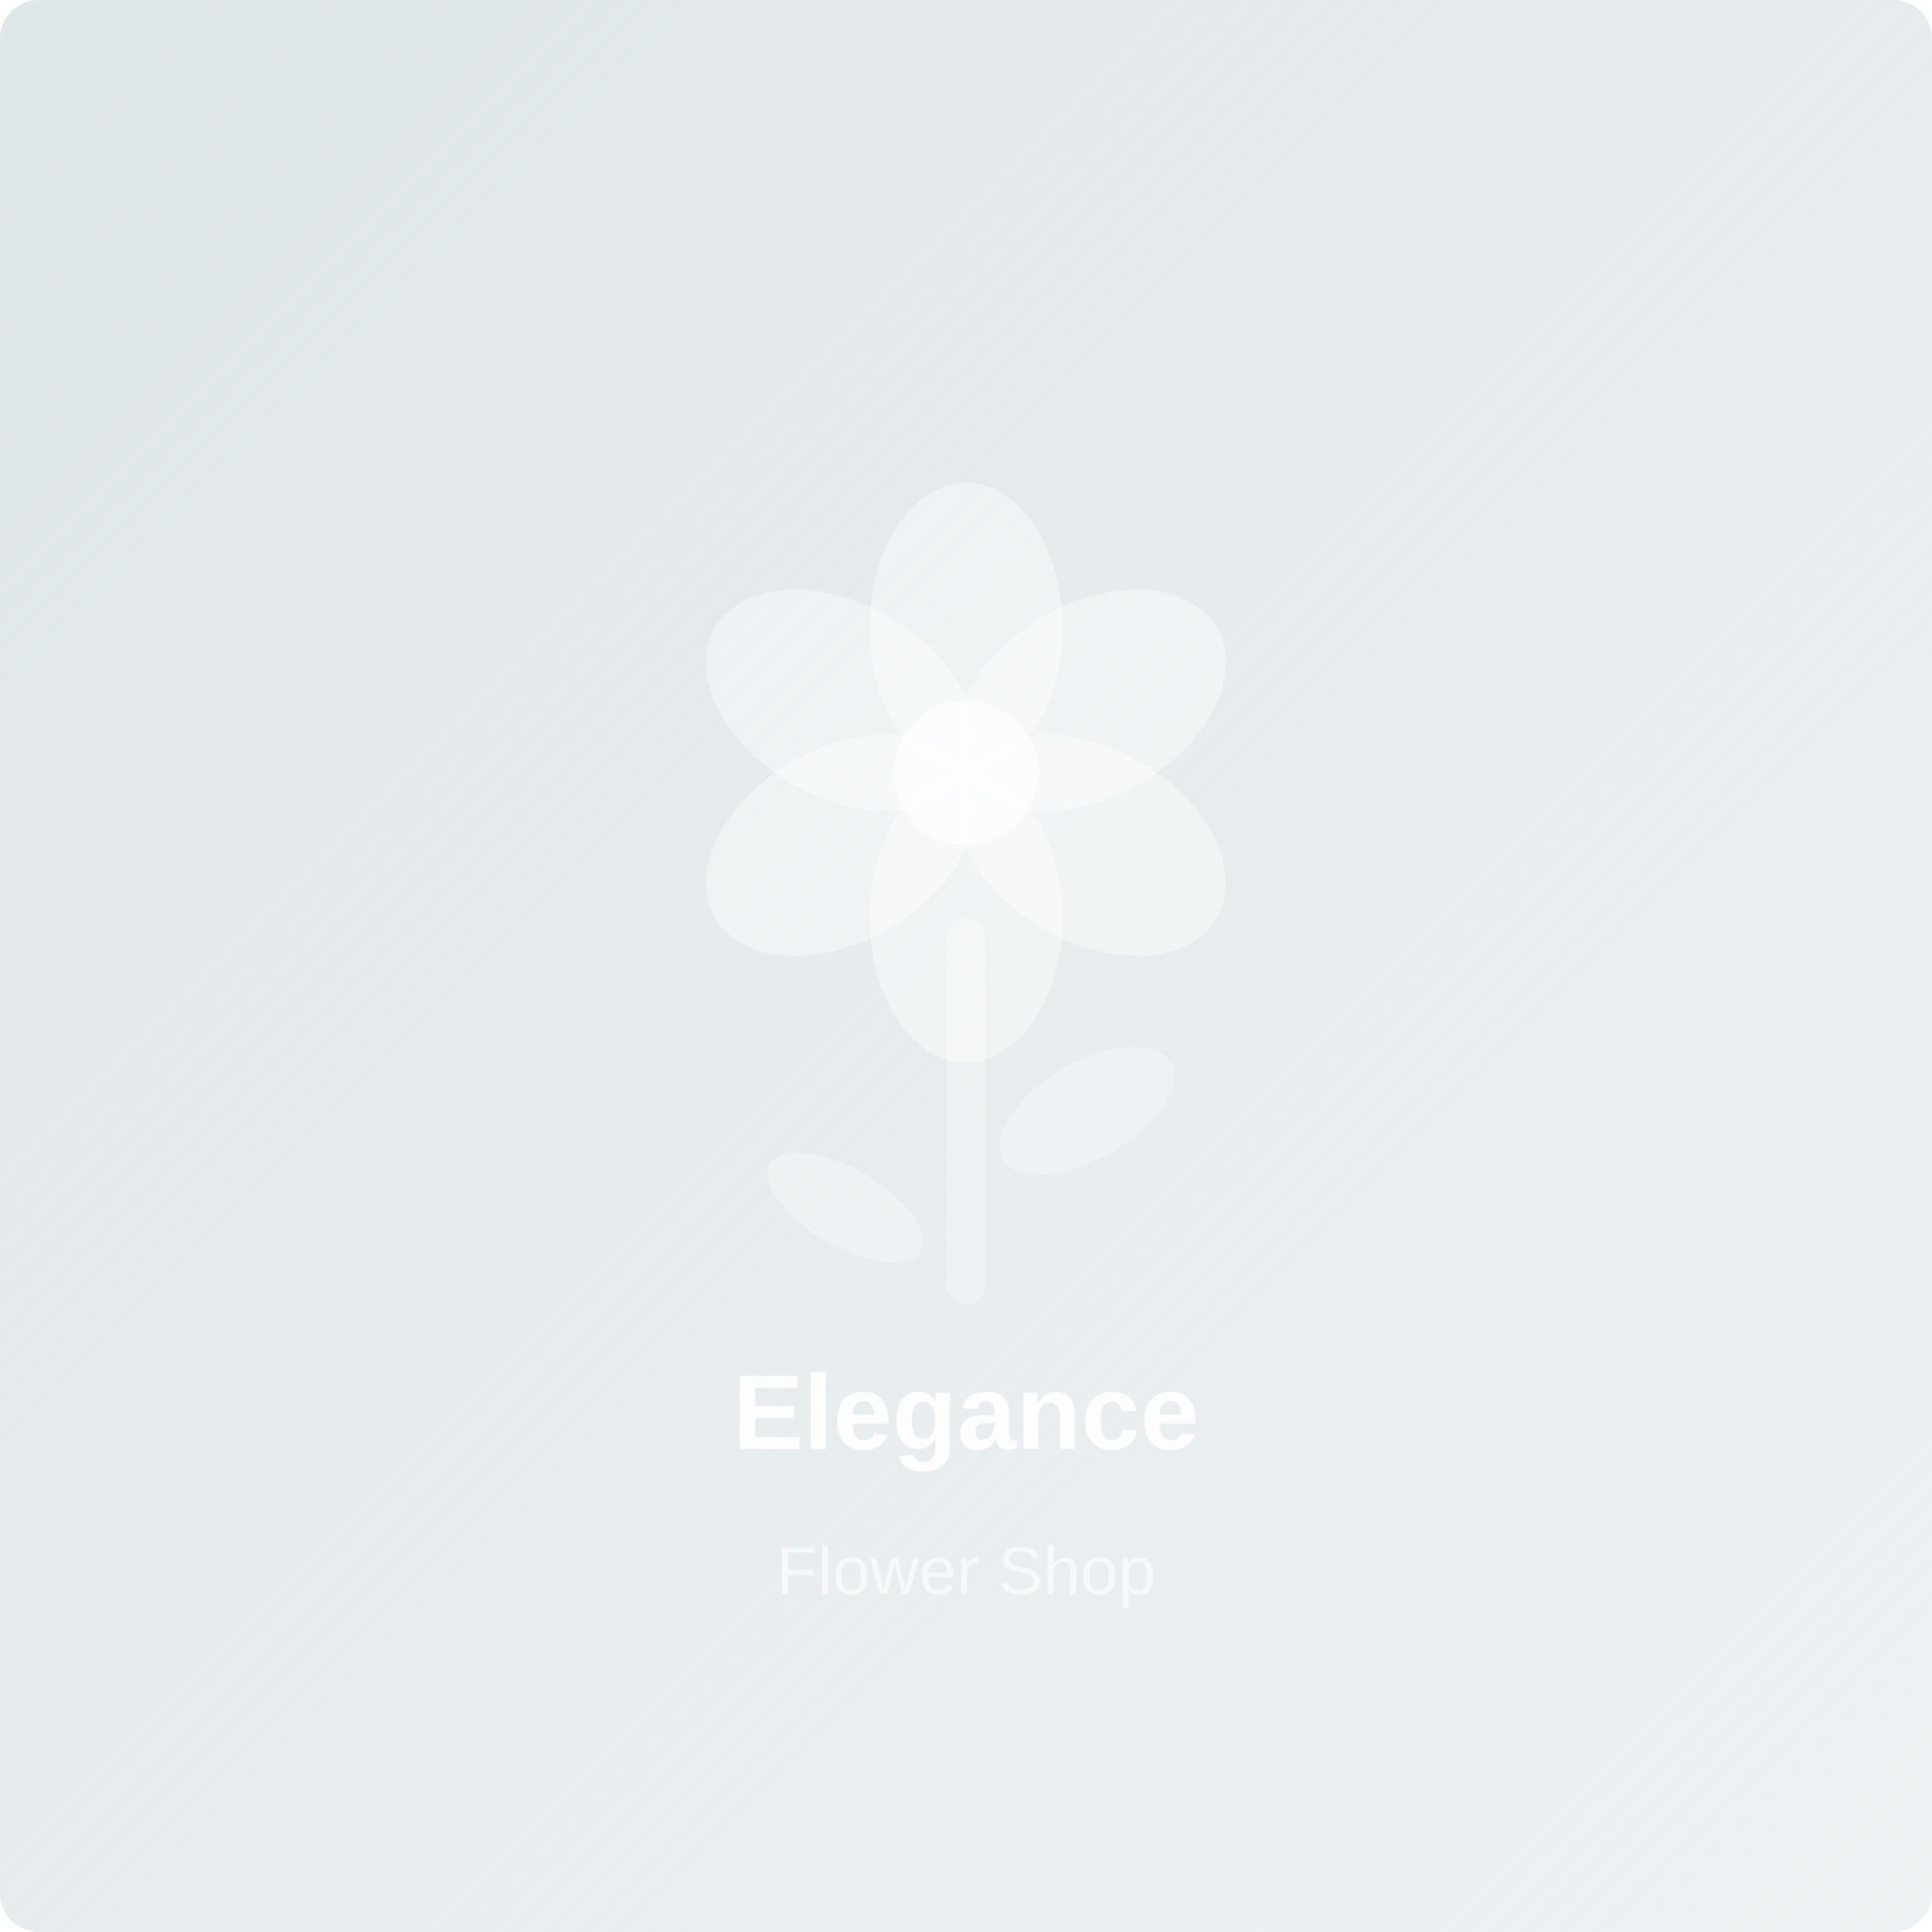
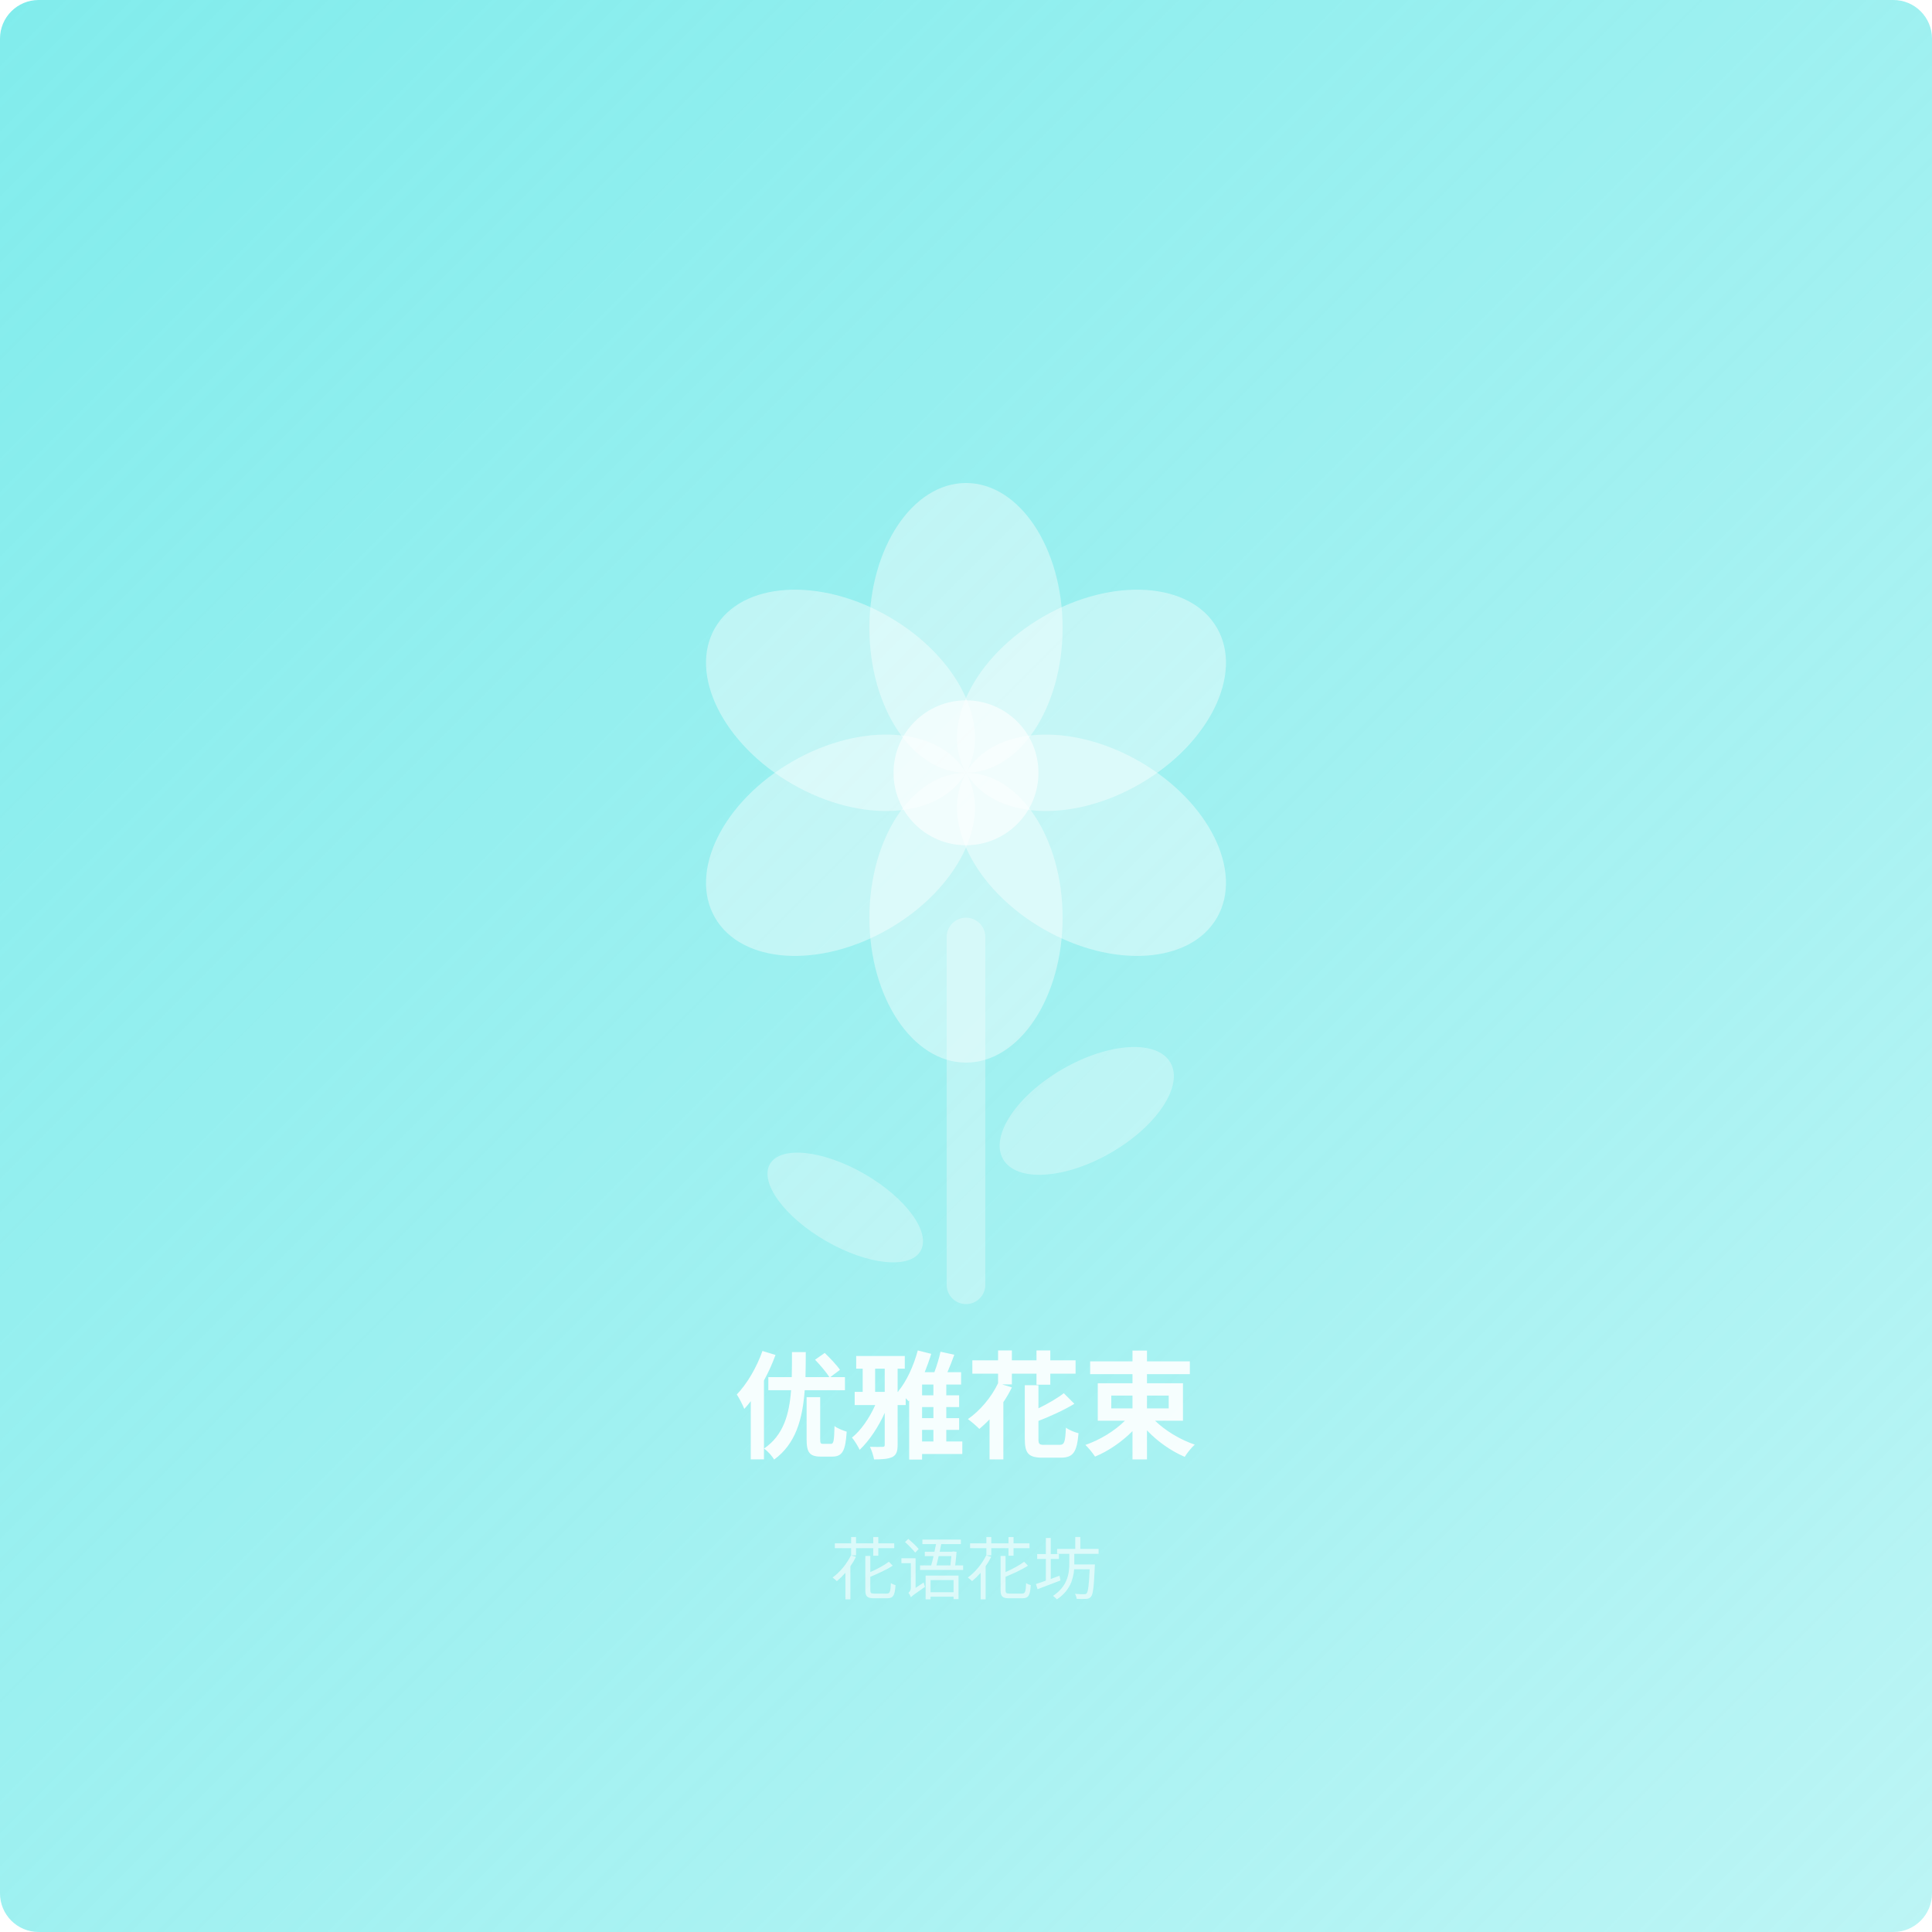
<svg xmlns="http://www.w3.org/2000/svg" width="400" height="400" viewBox="0 0 400 400">
  <defs>
    <linearGradient id="bg" x1="0%" y1="0%" x2="100%" y2="100%">
-       <stop offset="0%" style="stop-color:#dfe6e9;stop-opacity:1" />
-       <stop offset="100%" style="stop-color:#dfe6e988;stop-opacity:1" />
+       <stop offset="0%" style="stop-color:#81ecec;stop-opacity:1" />
+       <stop offset="100%" style="stop-color:#81ecec88;stop-opacity:1" />
    </linearGradient>
  </defs>
  <rect width="400" height="400" fill="url(#bg)" rx="8" />
  <g transform="translate(200, 160)">
    <ellipse cx="0" cy="-30" rx="20" ry="30" fill="rgba(255,255,255,0.4)" />
    <ellipse cx="0" cy="-30" rx="20" ry="30" fill="rgba(255,255,255,0.4)" transform="rotate(60)" />
    <ellipse cx="0" cy="-30" rx="20" ry="30" fill="rgba(255,255,255,0.4)" transform="rotate(120)" />
    <ellipse cx="0" cy="-30" rx="20" ry="30" fill="rgba(255,255,255,0.4)" transform="rotate(180)" />
    <ellipse cx="0" cy="-30" rx="20" ry="30" fill="rgba(255,255,255,0.4)" transform="rotate(240)" />
    <ellipse cx="0" cy="-30" rx="20" ry="30" fill="rgba(255,255,255,0.4)" transform="rotate(300)" />
    <circle cx="0" cy="0" r="15" fill="rgba(255,255,255,0.6)" />
    <rect x="-4" y="30" width="8" height="80" rx="4" fill="rgba(255,255,255,0.3)" />
    <ellipse cx="25" cy="70" rx="20" ry="10" fill="rgba(255,255,255,0.3)" transform="rotate(-30, 25, 70)" />
    <ellipse cx="-25" cy="90" rx="18" ry="8" fill="rgba(255,255,255,0.3)" transform="rotate(30, -25, 90)" />
  </g>
-   <text x="200" y="300" text-anchor="middle" font-family="Arial, sans-serif" font-size="22" font-weight="bold" fill="rgba(255,255,255,0.9)">Elegance</text>
-   <text x="200" y="330" text-anchor="middle" font-family="Arial, sans-serif" font-size="14" fill="rgba(255,255,255,0.6)">Flower Shop</text>
+   <text x="200" y="300" text-anchor="middle" font-family="Arial, sans-serif" font-size="24" font-weight="bold" fill="rgba(255,255,255,0.9)">优雅花束</text>
+   <text x="200" y="330" text-anchor="middle" font-family="Arial, sans-serif" font-size="14" fill="rgba(255,255,255,0.6)">花语花坊</text>
</svg>
